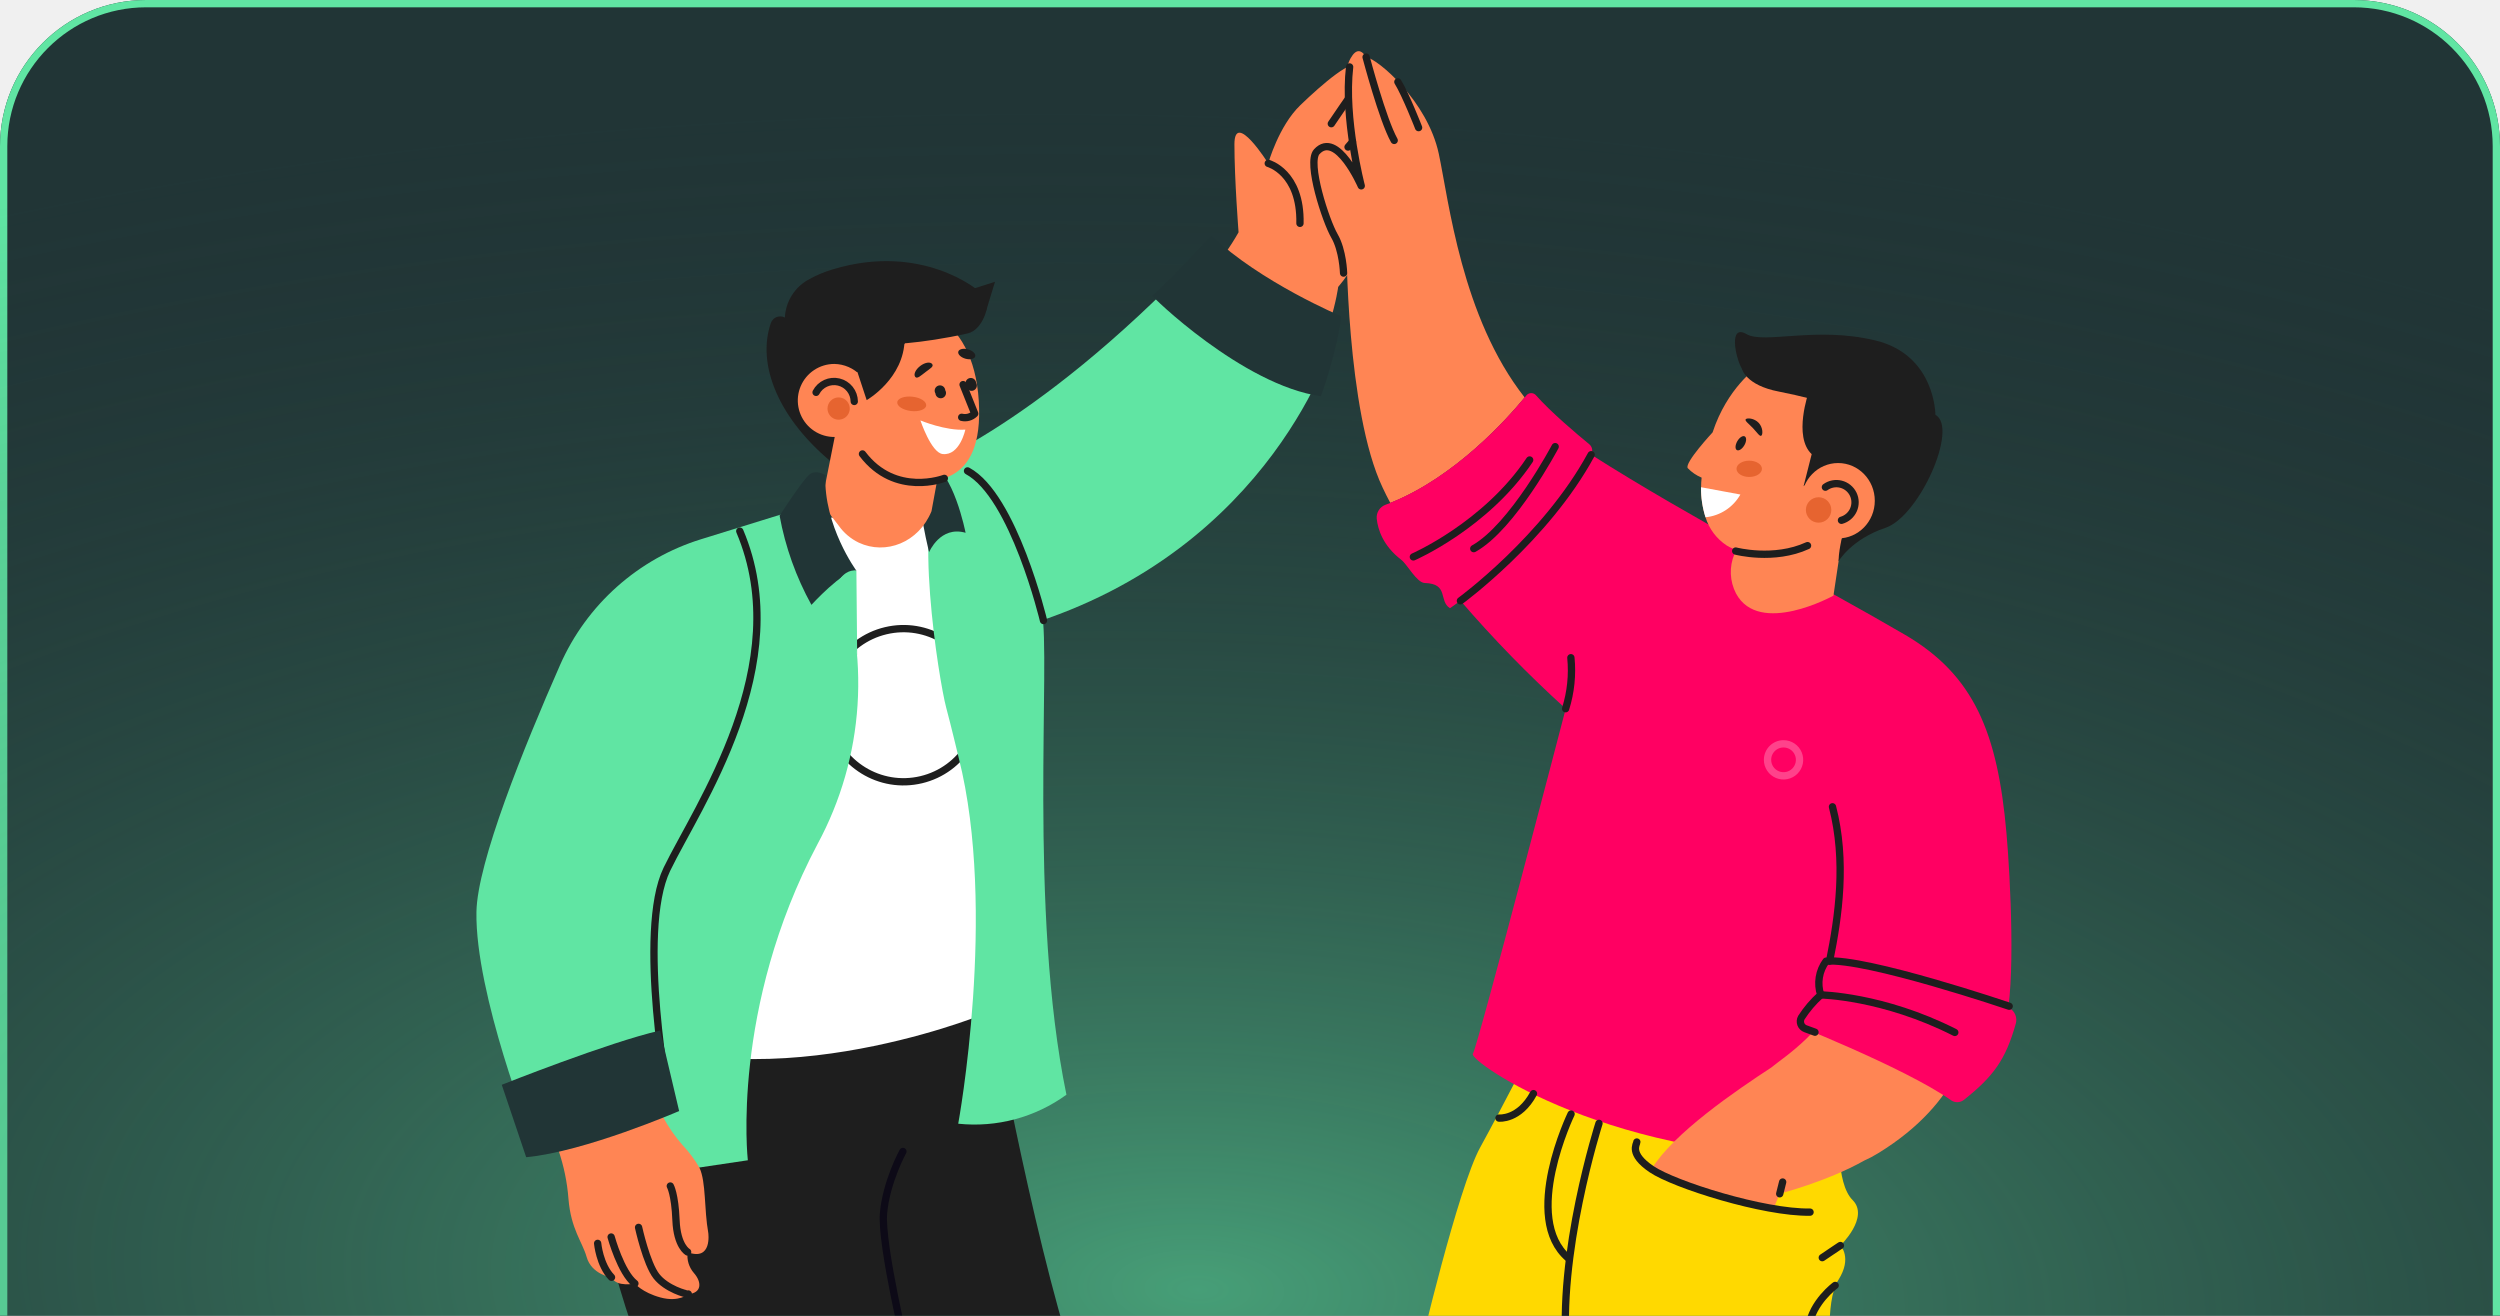
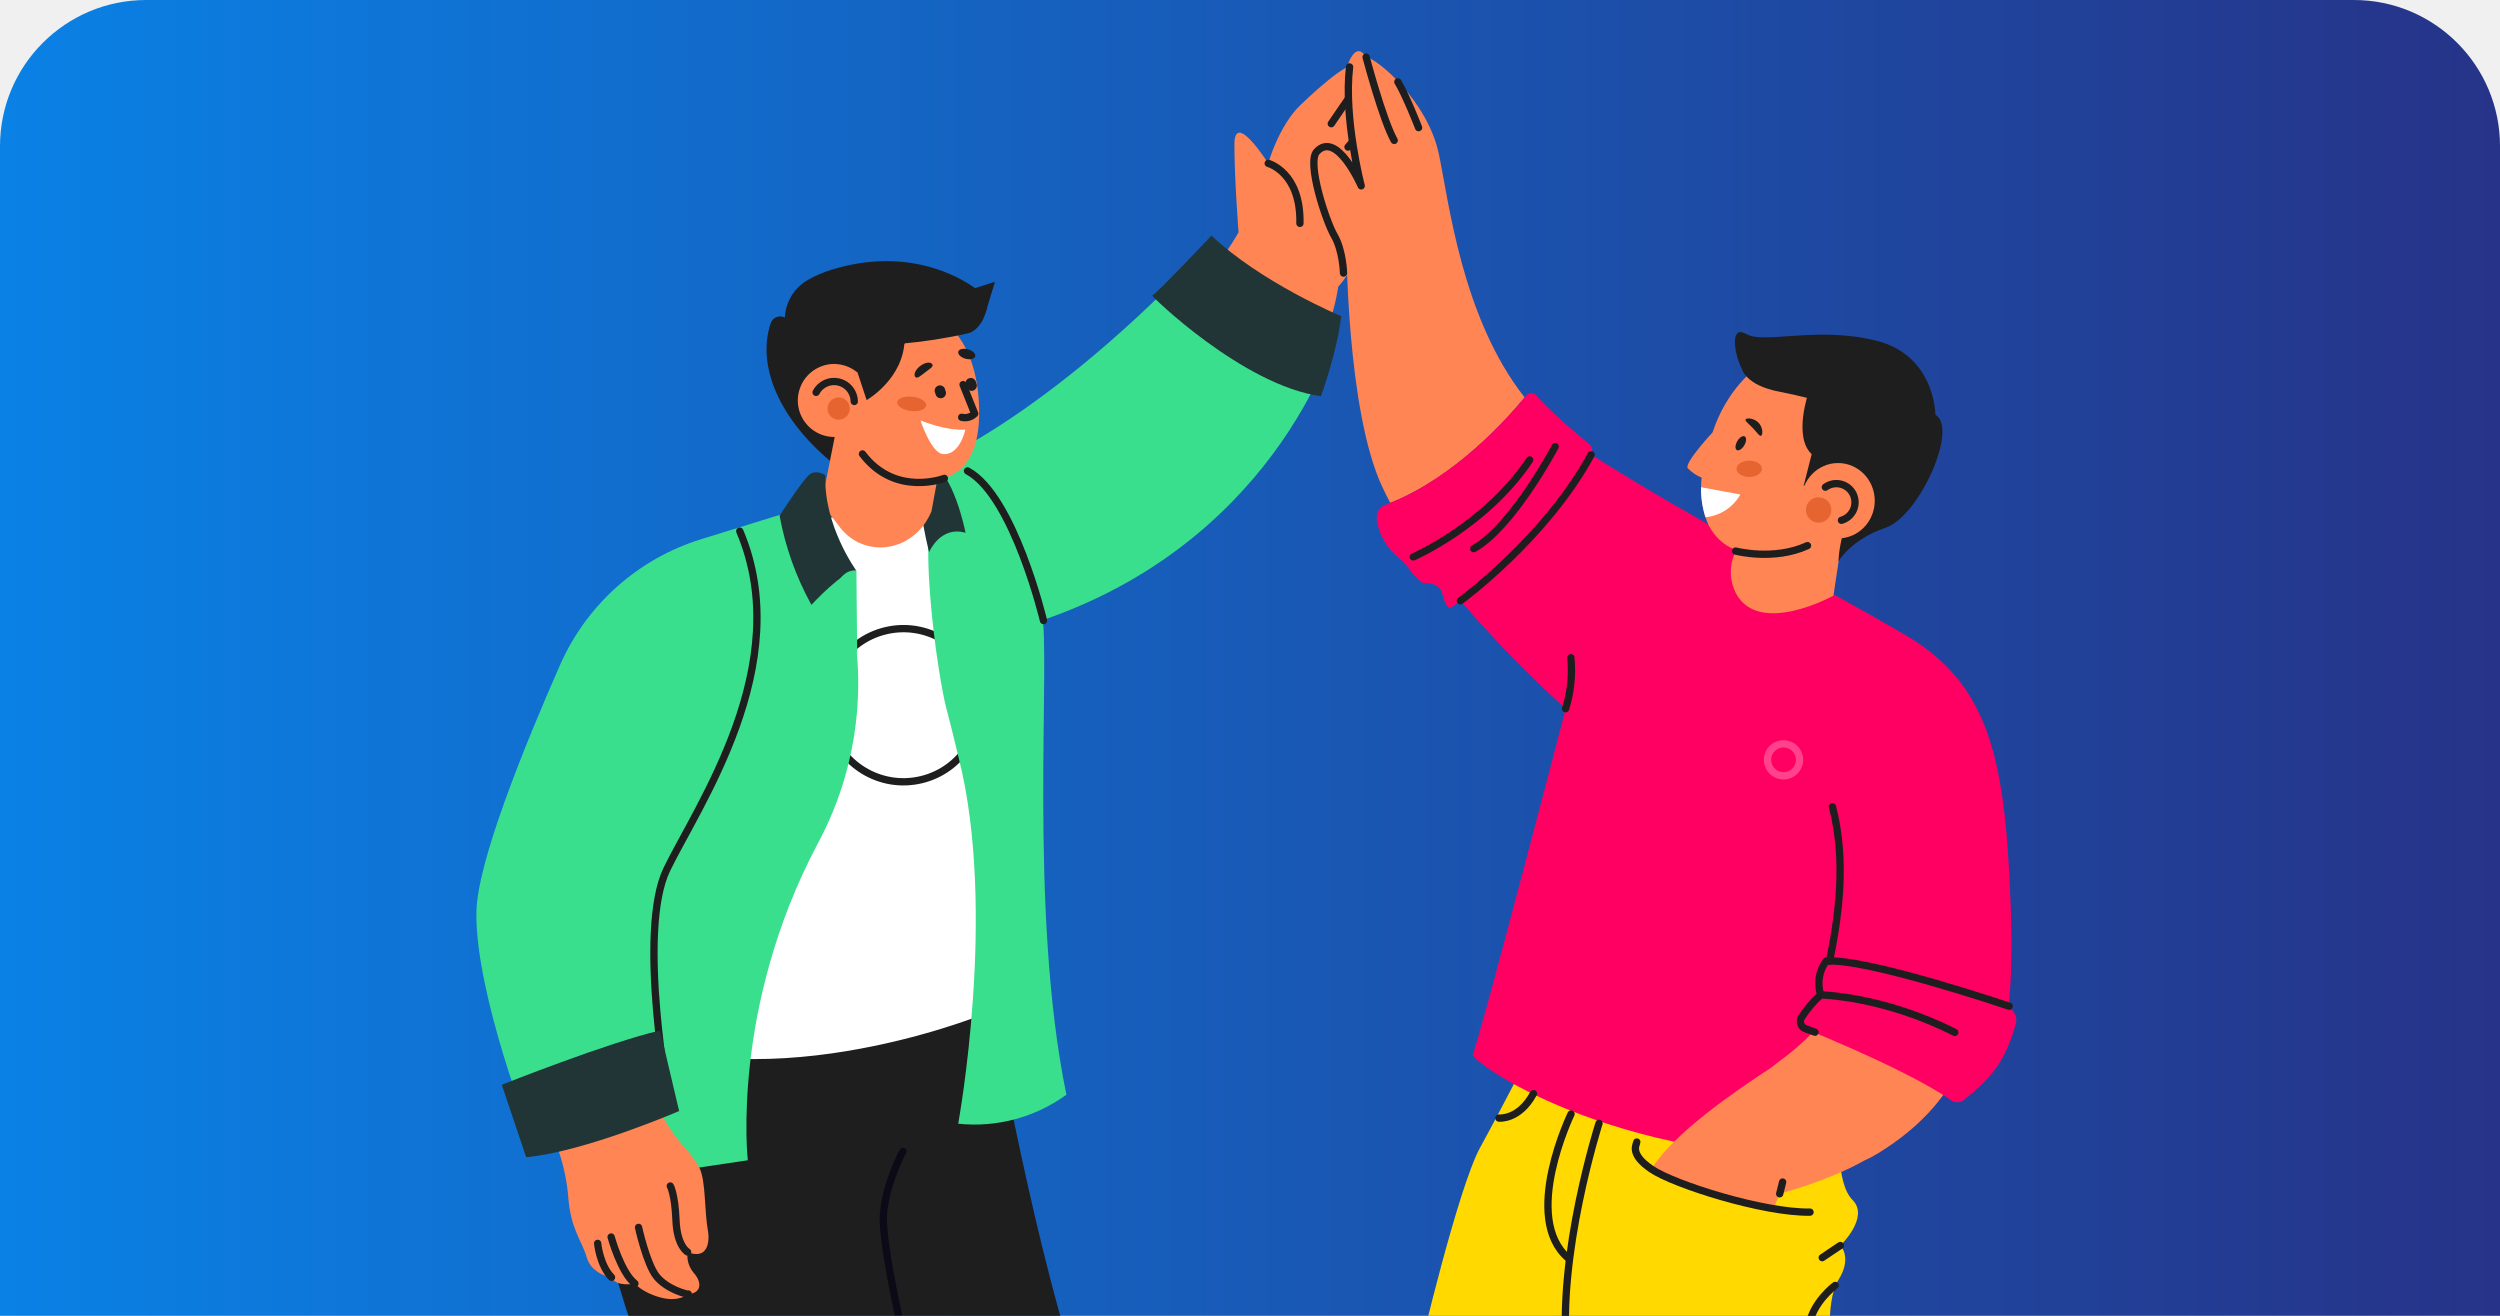
<svg xmlns="http://www.w3.org/2000/svg" width="342" height="180" viewBox="0 0 342 180" fill="none">
-   <mask id="path-1-inside-1_2229_6620" fill="white">
-     <path d="M0 20C0 8.954 8.954 0 20 0H322C333.046 0 342 8.954 342 20V180H0V20Z" />
-   </mask>
-   <path d="M0 20C0 8.954 8.954 0 20 0H322C333.046 0 342 8.954 342 20V180H0V20Z" fill="#213536" />
-   <path d="M-1 20C-1 8.402 8.402 -1 20 -1H322C333.598 -1 343 8.402 343 20H341C341 9.507 332.493 1 322 1H20C9.507 1 1 9.507 1 20H-1ZM342 180H0H342ZM-1 180V20C-1 8.402 8.402 -1 20 -1V1C9.507 1 1 9.507 1 20V180H-1ZM322 -1C333.598 -1 343 8.402 343 20V180H341V20C341 9.507 332.493 1 322 1V-1Z" fill="#60E5A3" mask="url(#path-1-inside-1_2229_6620)" />
-   <path d="M0 20C0 8.954 8.954 0 20 0H321C332.046 0 341 8.954 341 20V180H0V20Z" fill="url(#paint0_radial_2229_6620)" />
-   <mask id="mask0_2229_6620" style="mask-type:alpha" maskUnits="userSpaceOnUse" x="0" y="0" width="342" height="180">
-     <mask id="path-4-inside-2_2229_6620" fill="white">
+   <path d="M0 20C0 8.954 8.954 0 20 0H322C333.046 0 342 8.954 342 20V180H0V20Z" fill="url(#paint0_linear_4179_19535)" />
+   <mask id="mask0_4179_19535" style="mask-type:alpha" maskUnits="userSpaceOnUse" x="0" y="0" width="342" height="180">
+     <mask id="path-2-inside-1_4179_19535" fill="white">
      <path d="M0 20C0 8.954 8.954 0 20 0H322C333.046 0 342 8.954 342 20V180H0V20Z" />
    </mask>
    <path d="M0 20C0 8.954 8.954 0 20 0H322C333.046 0 342 8.954 342 20V180H0V20Z" fill="#A5B1AC" />
-     <path d="M-1 20C-1 8.402 8.402 -1 20 -1H322C333.598 -1 343 8.402 343 20H341C341 9.507 332.493 1 322 1H20C9.507 1 1 9.507 1 20H-1ZM342 180H0H342ZM-1 180V20C-1 8.402 8.402 -1 20 -1V1C9.507 1 1 9.507 1 20V180H-1ZM322 -1C333.598 -1 343 8.402 343 20V180H341V20C341 9.507 332.493 1 322 1V-1Z" fill="#60E5A3" mask="url(#path-4-inside-2_2229_6620)" />
+     <path d="M-1 20C-1 8.402 8.402 -1 20 -1H322C333.598 -1 343 8.402 343 20H341C341 9.507 332.493 1 322 1H20C9.507 1 1 9.507 1 20H-1ZM342 180H0H342ZM-1 180V20C-1 8.402 8.402 -1 20 -1V1C9.507 1 1 9.507 1 20V180H-1ZM322 -1C333.598 -1 343 8.402 343 20V180H341V20C341 9.507 332.493 1 322 1V-1Z" fill="#60E5A3" mask="url(#path-2-inside-1_4179_19535)" />
  </mask>
-   <g mask="url(#mask0_2229_6620)">
-     <path d="M134.723 132.704C134.723 132.704 139.943 162.894 145.862 182.847L87.317 183.85C87.317 183.85 75.606 153.755 81.663 132.852C87.72 111.949 134.723 132.704 134.723 132.704Z" fill="#1E1E1E" />
-     <path d="M135.391 90.367C135.089 91.565 135.921 120.307 134.129 138.898C134.129 138.898 102.581 151.627 81.662 139.958C64.185 130.204 105.402 71.177 105.402 71.177C105.402 71.177 125.191 69.782 129.09 72.179C132.988 74.577 135.391 90.367 135.391 90.367Z" fill="white" />
-     <path d="M126.024 106.664C131.652 105.323 135.127 99.674 133.786 94.046C132.446 88.418 126.796 84.943 121.169 86.283C115.541 87.624 112.065 93.273 113.406 98.901C114.747 104.529 120.396 108.004 126.024 106.664Z" stroke="#1E1E1E" stroke-linecap="round" stroke-linejoin="round" />
-     <path d="M129.052 65.142C129.052 65.142 160.186 48.254 169.436 31.775C169.436 31.775 168.869 24.487 168.869 19.746C168.869 15.004 173.494 22.35 173.494 22.35C173.494 22.35 174.915 17.253 177.88 14.394C180.845 11.535 185.348 7.637 185.704 9.297C186.059 10.957 184.043 13.917 184.043 13.917C184.043 13.917 186.298 12.023 187.125 13.089C187.952 14.155 185.587 17.12 185.587 17.12C185.587 17.12 188.43 14.633 188.074 17.12C187.719 19.608 186.886 20.44 186.886 20.44C187.532 24.127 187.514 27.899 186.833 31.579C186.249 34.416 184.951 37.057 183.062 39.254C183.062 39.254 179.35 69.751 140.297 85.583C124.894 91.863 129.052 65.142 129.052 65.142Z" fill="#FF8554" />
-     <path d="M164.185 34.862C164.185 34.862 170.3 42.861 182.526 46.388C182.526 46.388 174.247 75.194 140.296 85.594L124.453 64.724C124.453 64.724 140.911 59.319 164.185 34.862Z" fill="#60E5A3" />
-     <path d="M142.313 82.666L142.51 83.6C143.804 89.964 140.658 124.44 145.888 149.756C141.614 152.864 136.34 154.277 131.085 153.723C131.085 153.723 136.447 124.652 131.164 103.717C130.926 102.768 130.194 99.633 129.43 96.769C128.47 93.2 124.656 69.512 129.085 65.89L142.313 82.666Z" fill="#60E5A3" />
-     <path d="M127.101 75.537C127.101 75.537 128.618 71.882 132.092 72.885C132.092 72.885 130.4 64.239 127.101 63.337C123.802 62.436 127.101 75.537 127.101 75.537Z" fill="#213536" />
-     <path d="M133.821 39.752C133.821 39.752 119.903 68.112 114.409 63.752C106.453 57.44 103.482 49.856 105.456 44.18C105.519 44.002 105.62 43.838 105.751 43.701C105.882 43.563 106.04 43.455 106.216 43.383C106.391 43.31 106.58 43.275 106.769 43.28C106.959 43.285 107.146 43.33 107.317 43.411L107.37 43.443C107.42 42.394 107.732 41.375 108.278 40.478C108.824 39.581 109.586 38.835 110.494 38.309C111.58 37.691 112.733 37.199 113.931 36.845C126.136 33.148 133.821 39.752 133.821 39.752Z" fill="#1E1E1E" />
-     <path d="M112.44 68.568C112.674 71.429 113.319 74.24 114.354 76.917C116.734 83.141 117.743 89.805 117.311 96.454C116.879 103.104 115.016 109.581 111.851 115.445C99.933 137.939 102.304 158.725 102.304 158.725L86.286 161.112C86.286 161.112 78.77 104.55 91.696 77.967L112.434 68.457L112.44 68.568Z" fill="#60E5A3" />
+   <g mask="url(#mask0_4179_19535)">
+     <path d="M134.721 132.703C134.721 132.703 139.941 162.893 145.86 182.847L87.315 183.849C87.315 183.849 75.604 153.755 81.661 132.852C87.718 111.949 134.721 132.703 134.721 132.703Z" fill="#1E1E1E" />
+     <path d="M135.391 90.367C135.089 91.566 135.921 120.308 134.129 138.898C134.129 138.898 102.581 151.628 81.662 139.959C64.185 130.205 105.402 71.177 105.402 71.177C105.402 71.177 125.191 69.782 129.09 72.18C132.988 74.577 135.391 90.367 135.391 90.367Z" fill="white" />
+     <path d="M126.022 106.664C131.65 105.323 135.125 99.674 133.784 94.046C132.444 88.418 126.795 84.943 121.167 86.283C115.539 87.624 112.063 93.273 113.404 98.901C114.745 104.529 120.394 108.004 126.022 106.664Z" stroke="#1E1E1E" stroke-linecap="round" stroke-linejoin="round" />
+     <path d="M129.05 65.142C129.05 65.142 160.184 48.254 169.434 31.775C169.434 31.775 168.867 24.487 168.867 19.746C168.867 15.004 173.492 22.35 173.492 22.35C173.492 22.35 174.913 17.253 177.878 14.394C180.843 11.535 185.346 7.637 185.702 9.297C186.057 10.957 184.042 13.917 184.042 13.917C184.042 13.917 186.296 12.023 187.123 13.089C187.951 14.155 185.585 17.12 185.585 17.12C185.585 17.12 188.428 14.633 188.073 17.12C187.717 19.608 186.884 20.44 186.884 20.44C187.53 24.127 187.512 27.899 186.831 31.579C186.247 34.416 184.949 37.057 183.06 39.254C183.06 39.254 179.348 69.751 140.295 85.583C124.892 91.863 129.05 65.142 129.05 65.142Z" fill="#FF8554" />
+     <path d="M164.185 34.862C164.185 34.862 170.3 42.86 182.526 46.387C182.526 46.387 174.247 75.193 140.296 85.594L124.453 64.723C124.453 64.723 140.911 59.318 164.185 34.862Z" fill="#3ADF8D" />
+     <path d="M142.309 82.666L142.506 83.6C143.8 89.964 140.655 124.44 145.884 149.756C141.61 152.864 136.336 154.277 131.081 153.723C131.081 153.723 136.443 124.652 131.16 103.717C130.922 102.768 130.19 99.633 129.426 96.769C128.466 93.2 124.653 69.512 129.081 65.89L142.309 82.666Z" fill="#3ADF8D" />
+     <path d="M127.099 75.537C127.099 75.537 128.616 71.882 132.09 72.885C132.09 72.885 130.398 64.239 127.099 63.337C123.8 62.436 127.099 75.537 127.099 75.537Z" fill="#213536" />
+     <path d="M133.815 39.752C133.815 39.752 119.898 68.112 114.403 63.752C106.447 57.441 103.477 49.856 105.45 44.181C105.514 44.002 105.614 43.839 105.745 43.701C105.876 43.564 106.034 43.456 106.21 43.383C106.385 43.311 106.574 43.276 106.764 43.281C106.953 43.286 107.14 43.33 107.311 43.412L107.364 43.444C107.414 42.395 107.727 41.376 108.272 40.479C108.818 39.582 109.58 38.836 110.488 38.309C111.574 37.691 112.727 37.2 113.925 36.846C126.13 33.149 133.815 39.752 133.815 39.752Z" fill="#1E1E1E" />
+     <path d="M112.436 68.568C112.67 71.428 113.315 74.24 114.35 76.916C116.731 83.14 117.739 89.804 117.307 96.454C116.875 103.103 115.013 109.581 111.847 115.444C99.929 137.938 102.3 158.724 102.3 158.724L86.282 161.111C86.282 161.111 78.766 104.55 91.692 77.966L112.43 68.457L112.436 68.568Z" fill="#3ADF8D" />
    <path d="M114.504 58.199L112.383 68.86L114.732 71.905C115.433 72.904 116.38 73.705 117.48 74.233C121.156 75.957 125.68 74.233 127.43 69.931L128.825 62.342L114.504 58.199Z" fill="#FF8554" />
    <path d="M114.421 52.269C114.421 52.269 113.891 44.557 119.195 42.388C124.498 40.218 133.149 42.775 133.897 54.831C134.645 66.887 127.235 66.197 122.388 65.699C120.648 65.523 114.867 64.871 114.421 52.269Z" fill="#FF8554" />
-     <path d="M125.806 41.406C125.806 41.406 124.299 52.958 114.444 50.608C104.394 48.216 116.014 35.312 125.806 41.406Z" fill="#1E1E1E" />
-     <path d="M119.129 54.948C119.096 55.929 118.776 56.878 118.207 57.678C117.639 58.478 116.847 59.093 115.932 59.445C115.016 59.798 114.017 59.874 113.059 59.662C112.1 59.451 111.226 58.962 110.543 58.257C109.861 57.551 109.402 56.661 109.223 55.696C109.043 54.731 109.152 53.735 109.536 52.832C109.919 51.928 110.56 51.158 111.378 50.617C112.197 50.075 113.156 49.787 114.138 49.787C114.804 49.798 115.462 49.94 116.074 50.206C116.685 50.471 117.239 50.854 117.702 51.334C118.166 51.813 118.53 52.379 118.775 52.999C119.02 53.619 119.14 54.281 119.129 54.948Z" fill="#FF8554" />
+     <path d="M125.804 41.406C125.804 41.406 124.297 52.958 114.443 50.609C104.392 48.217 116.013 35.312 125.804 41.406Z" fill="#1E1E1E" />
+     <path d="M119.131 54.948C119.098 55.929 118.778 56.878 118.209 57.678C117.641 58.478 116.849 59.093 115.934 59.445C115.018 59.798 114.019 59.874 113.061 59.662C112.102 59.451 111.228 58.962 110.545 58.257C109.863 57.551 109.404 56.661 109.225 55.696C109.045 54.731 109.154 53.735 109.538 52.832C109.921 51.928 110.562 51.158 111.38 50.617C112.199 50.075 113.158 49.787 114.14 49.787C114.806 49.798 115.464 49.94 116.076 50.206C116.687 50.471 117.241 50.854 117.704 51.334C118.168 51.813 118.532 52.379 118.777 52.999C119.022 53.619 119.142 54.281 119.131 54.948Z" fill="#FF8554" />
    <path d="M129.186 65.439C129.186 65.439 122.472 68.038 117.984 62.098" stroke="#1E1E1E" stroke-linecap="round" stroke-linejoin="round" />
-     <path d="M116.863 54.921C116.856 54.304 116.643 53.707 116.258 53.225C115.873 52.743 115.337 52.403 114.737 52.26C114.137 52.117 113.506 52.178 112.945 52.435C112.383 52.691 111.924 53.128 111.639 53.675" stroke="#1E1E1E" stroke-linecap="round" stroke-linejoin="round" />
-     <path d="M131.094 48.105C130.994 48.455 131.434 48.89 132.07 49.07C132.707 49.251 133.311 49.113 133.412 48.757C133.513 48.402 133.073 47.972 132.431 47.792C131.789 47.612 131.195 47.75 131.094 48.105Z" fill="#1E1E1E" />
+     <path d="M116.865 54.921C116.858 54.304 116.645 53.707 116.26 53.225C115.875 52.743 115.339 52.403 114.739 52.26C114.139 52.117 113.508 52.178 112.947 52.435C112.385 52.691 111.926 53.128 111.641 53.675" stroke="#1E1E1E" stroke-linecap="round" stroke-linejoin="round" />
+     <path d="M131.092 48.105C130.992 48.456 131.432 48.89 132.068 49.071C132.705 49.251 133.31 49.113 133.41 48.758C133.511 48.402 133.071 47.973 132.429 47.792C131.787 47.612 131.193 47.75 131.092 48.105Z" fill="#1E1E1E" />
    <path d="M125.2 51.553C125.455 51.893 125.98 51.379 126.622 50.891C127.263 50.403 127.778 50.137 127.518 49.798C127.258 49.458 126.531 49.575 125.895 50.058C125.259 50.541 124.94 51.203 125.2 51.553Z" fill="#1E1E1E" />
-     <path d="M131.748 52.614L133.339 56.587C133.11 56.817 132.826 56.984 132.513 57.071C132.201 57.158 131.871 57.163 131.557 57.086" stroke="#1E1E1E" stroke-linecap="round" stroke-linejoin="round" />
-     <path d="M125.912 57.515C125.912 57.515 129.386 58.968 132.059 58.772C132.059 58.772 131.301 62.368 128.962 62.113C127.387 61.943 125.912 57.515 125.912 57.515Z" fill="white" />
-     <path d="M127.965 53.818C127.974 53.927 128.008 54.033 128.063 54.127C128.119 54.221 128.195 54.301 128.286 54.362C128.377 54.423 128.481 54.462 128.589 54.477C128.698 54.492 128.808 54.482 128.912 54.449C129.016 54.415 129.111 54.358 129.191 54.283C129.27 54.207 129.331 54.115 129.369 54.012C129.408 53.91 129.422 53.8 129.413 53.691C129.403 53.582 129.368 53.477 129.312 53.383C129.303 53.274 129.269 53.169 129.213 53.075C129.158 52.98 129.082 52.9 128.991 52.84C128.899 52.779 128.796 52.74 128.688 52.725C128.579 52.71 128.469 52.719 128.365 52.753C128.261 52.786 128.165 52.843 128.086 52.919C128.007 52.994 127.946 53.087 127.908 53.189C127.869 53.291 127.854 53.401 127.864 53.51C127.874 53.619 127.909 53.724 127.965 53.818Z" fill="#1E1E1E" />
-     <path d="M132.182 52.804C132.191 52.913 132.225 53.019 132.28 53.113C132.336 53.207 132.412 53.288 132.503 53.348C132.594 53.409 132.698 53.448 132.806 53.463C132.914 53.478 133.025 53.468 133.129 53.435C133.233 53.401 133.328 53.345 133.407 53.269C133.486 53.194 133.548 53.101 133.586 52.999C133.624 52.896 133.639 52.787 133.629 52.678C133.619 52.569 133.585 52.463 133.529 52.37C133.52 52.261 133.486 52.155 133.43 52.061C133.375 51.967 133.298 51.886 133.207 51.826C133.116 51.765 133.013 51.726 132.904 51.711C132.796 51.696 132.686 51.706 132.582 51.739C132.477 51.773 132.382 51.83 132.303 51.905C132.224 51.98 132.163 52.073 132.124 52.175C132.086 52.278 132.071 52.388 132.081 52.496C132.091 52.605 132.125 52.711 132.182 52.804Z" fill="#1E1E1E" />
-     <path d="M120.454 46.902C120.501 47.321 126.097 47.018 132.372 45.613C134.567 45.125 135.554 41.37 134.848 40.547C132.69 38.134 127.614 39.041 121.944 42.409C114.285 46.971 120.454 46.902 120.454 46.902Z" fill="#1E1E1E" />
-     <path d="M113.475 56.761C113.647 57.008 113.888 57.198 114.168 57.308C114.448 57.417 114.755 57.442 115.049 57.377C115.343 57.313 115.611 57.163 115.82 56.947C116.028 56.73 116.168 56.456 116.222 56.16C116.275 55.864 116.239 55.559 116.119 55.283C115.999 55.007 115.8 54.773 115.547 54.61C115.294 54.447 114.998 54.363 114.697 54.368C114.396 54.374 114.104 54.468 113.856 54.639C113.692 54.753 113.551 54.899 113.443 55.067C113.335 55.236 113.261 55.424 113.225 55.621C113.19 55.818 113.194 56.02 113.236 56.216C113.279 56.411 113.36 56.596 113.475 56.761Z" fill="#E66430" />
-     <path d="M126.702 55.489C126.639 56.019 125.7 56.358 124.607 56.226C123.515 56.093 122.682 55.552 122.746 55.016C122.809 54.481 123.748 54.141 124.867 54.274C125.986 54.407 126.766 54.947 126.702 55.489Z" fill="#E66430" />
-     <path d="M117.045 50.138L118.562 54.736C118.562 54.736 123.707 51.798 123.754 46.361C123.802 40.925 117.045 50.138 117.045 50.138Z" fill="#1E1E1E" />
-     <path d="M134.861 42.659L136.118 38.543L131.652 39.975L134.861 42.659Z" fill="#1E1E1E" />
-     <path d="M88.934 148.329C89.751 151.412 91.272 154.262 93.379 156.656C94.267 157.595 95.044 158.635 95.691 159.754C96.603 161.716 96.312 165.434 96.89 168.643C96.89 168.643 97.468 172.573 94.068 171.295C94 171.803 94.041 172.32 94.188 172.811C94.336 173.302 94.586 173.756 94.922 174.143C96.062 175.438 95.983 176.886 94.158 177.039C94.158 177.039 92.87 178.18 90.355 177.495C87.841 176.811 86.855 175.591 86.855 175.591C86.855 175.591 84.341 176.122 83.672 174.759C83.672 174.759 80.93 174.377 80.246 171.942C79.673 169.911 78.098 168.145 77.764 163.986C77.593 161.731 77.135 159.507 76.401 157.367L73.998 150.472L88.934 148.329Z" fill="#FF8554" />
-     <path d="M112.213 68.717L95.908 73.766C91.651 75.085 87.727 77.302 84.4 80.268C81.073 83.233 78.421 86.878 76.623 90.956C71.622 102.317 65.294 117.974 65.177 124.748C64.986 135.992 72.741 155.564 72.741 155.564L91.543 151.103L89.793 127.458C89.793 127.458 111.815 94.918 112.213 68.717Z" fill="#60E5A3" />
-     <path d="M94.068 171.273C94.068 171.273 92.62 170.504 92.477 166.924C92.334 163.344 91.697 162.246 91.697 162.246" stroke="#1E1E1E" stroke-linecap="round" stroke-linejoin="round" />
-     <path d="M94.157 177.017C93.918 177.092 91.155 176.317 89.797 174.583C88.439 172.849 87.357 167.905 87.357 167.905" stroke="#1E1E1E" stroke-linecap="round" stroke-linejoin="round" />
-     <path d="M83.603 169.222C83.603 169.222 84.945 174.107 86.855 175.586" stroke="#1E1E1E" stroke-linecap="round" stroke-linejoin="round" />
+     <path d="M131.746 52.614L133.337 56.587C133.108 56.817 132.824 56.984 132.511 57.071C132.199 57.158 131.87 57.163 131.555 57.086" stroke="#1E1E1E" stroke-linecap="round" stroke-linejoin="round" />
+     <path d="M125.914 57.515C125.914 57.515 129.388 58.968 132.061 58.772C132.061 58.772 131.303 62.368 128.964 62.114C127.389 61.944 125.914 57.515 125.914 57.515Z" fill="white" />
+     <path d="M127.963 53.818C127.972 53.927 128.006 54.033 128.061 54.127C128.117 54.221 128.193 54.301 128.284 54.362C128.375 54.423 128.479 54.462 128.587 54.477C128.696 54.492 128.806 54.482 128.91 54.449C129.014 54.415 129.109 54.358 129.189 54.283C129.268 54.207 129.329 54.115 129.367 54.012C129.406 53.91 129.42 53.8 129.411 53.691C129.401 53.582 129.366 53.477 129.31 53.383C129.301 53.274 129.267 53.169 129.212 53.075C129.156 52.98 129.08 52.9 128.989 52.84C128.897 52.779 128.794 52.74 128.686 52.725C128.577 52.71 128.467 52.719 128.363 52.753C128.259 52.786 128.164 52.843 128.084 52.919C128.005 52.994 127.944 53.087 127.906 53.189C127.867 53.291 127.852 53.401 127.862 53.51C127.872 53.619 127.907 53.724 127.963 53.818Z" fill="#1E1E1E" />
+     <path d="M132.182 52.805C132.191 52.914 132.225 53.02 132.28 53.114C132.336 53.208 132.412 53.288 132.503 53.349C132.594 53.409 132.698 53.449 132.806 53.464C132.914 53.479 133.025 53.469 133.129 53.435C133.233 53.402 133.328 53.345 133.407 53.27C133.486 53.194 133.548 53.102 133.586 52.999C133.624 52.897 133.639 52.787 133.629 52.678C133.619 52.569 133.585 52.464 133.529 52.37C133.52 52.261 133.486 52.156 133.43 52.061C133.375 51.967 133.298 51.887 133.207 51.826C133.116 51.766 133.013 51.726 132.904 51.711C132.796 51.697 132.686 51.706 132.582 51.74C132.477 51.773 132.382 51.83 132.303 51.906C132.224 51.981 132.163 52.073 132.124 52.176C132.086 52.278 132.071 52.388 132.081 52.497C132.091 52.606 132.125 52.711 132.182 52.805Z" fill="#1E1E1E" />
+     <path d="M120.45 46.901C120.497 47.32 126.093 47.018 132.368 45.612C134.563 45.124 135.55 41.369 134.845 40.547C132.686 38.134 127.61 39.041 121.94 42.409C114.281 46.97 120.45 46.901 120.45 46.901Z" fill="#1E1E1E" />
+     <path d="M113.476 56.761C113.649 57.008 113.89 57.198 114.17 57.308C114.45 57.418 114.757 57.442 115.051 57.378C115.344 57.314 115.613 57.164 115.822 56.947C116.03 56.73 116.17 56.457 116.224 56.16C116.277 55.864 116.241 55.559 116.121 55.283C116.001 55.007 115.802 54.773 115.549 54.611C115.296 54.448 115 54.364 114.699 54.369C114.398 54.374 114.106 54.468 113.858 54.64C113.694 54.754 113.553 54.899 113.445 55.068C113.337 55.236 113.263 55.424 113.227 55.621C113.192 55.818 113.195 56.02 113.238 56.216C113.281 56.412 113.362 56.597 113.476 56.761Z" fill="#E66430" />
+     <path d="M126.702 55.489C126.639 56.019 125.7 56.359 124.607 56.226C123.515 56.094 122.682 55.553 122.746 55.017C122.809 54.481 123.748 54.142 124.867 54.274C125.986 54.407 126.766 54.948 126.702 55.489Z" fill="#E66430" />
+     <path d="M117.039 50.137L118.556 54.736C118.556 54.736 123.701 51.797 123.749 46.361C123.796 40.924 117.039 50.137 117.039 50.137Z" fill="#1E1E1E" />
+     <path d="M134.857 42.659L136.114 38.543L131.648 39.975L134.857 42.659Z" fill="#1E1E1E" />
+     <path d="M88.928 148.329C89.745 151.412 91.266 154.262 93.373 156.656C94.262 157.595 95.038 158.635 95.685 159.754C96.598 161.716 96.306 165.434 96.884 168.643C96.884 168.643 97.462 172.573 94.062 171.295C93.994 171.803 94.035 172.32 94.183 172.811C94.33 173.302 94.58 173.756 94.916 174.143C96.057 175.438 95.977 176.886 94.153 177.039C94.153 177.039 92.864 178.18 90.35 177.495C87.835 176.811 86.849 175.591 86.849 175.591C86.849 175.591 84.335 176.122 83.667 174.759C83.667 174.759 80.924 174.377 80.24 171.942C79.667 169.911 78.092 168.145 77.758 163.986C77.587 161.731 77.129 159.507 76.395 157.367L73.992 150.472L88.928 148.329Z" fill="#FF8554" />
+     <path d="M112.211 68.717L95.906 73.766C91.649 75.085 87.725 77.302 84.398 80.268C81.071 83.233 78.419 86.878 76.621 90.956C71.62 102.317 65.292 117.974 65.175 124.748C64.984 135.992 72.739 155.564 72.739 155.564L91.541 151.103L89.791 127.458C89.791 127.458 111.813 94.918 112.211 68.717Z" fill="#3ADF8D" />
+     <path d="M94.066 171.274C94.066 171.274 92.618 170.505 92.475 166.925C92.332 163.344 91.695 162.247 91.695 162.247" stroke="#1E1E1E" stroke-linecap="round" stroke-linejoin="round" />
+     <path d="M94.151 177.017C93.912 177.092 91.149 176.317 89.791 174.583C88.434 172.849 87.352 167.905 87.352 167.905" stroke="#1E1E1E" stroke-linecap="round" stroke-linejoin="round" />
+     <path d="M83.602 169.221C83.602 169.221 84.944 174.106 86.853 175.586" stroke="#1E1E1E" stroke-linecap="round" stroke-linejoin="round" />
    <path d="M81.758 170.091C81.758 170.091 82.023 173.029 83.657 174.737" stroke="#1E1E1E" stroke-linecap="round" stroke-linejoin="round" />
-     <path d="M173.496 22.35C173.496 22.35 177.978 23.548 177.835 30.555" stroke="#1E1E1E" stroke-linecap="round" stroke-linejoin="round" />
-     <path d="M184.563 13.364C184.563 13.364 183.141 15.396 182.123 16.923" stroke="#1E1E1E" stroke-linecap="round" stroke-linejoin="round" />
-     <path d="M91.548 151.108C91.548 151.108 87.077 127.5 91.23 118.913C95.383 110.326 108.961 90.94 101.201 72.657" stroke="#1E1E1E" stroke-linecap="round" stroke-linejoin="round" />
-     <path d="M142.751 84.888C142.751 84.888 138.688 67.83 132.355 64.42" stroke="#1E1E1E" stroke-linecap="round" stroke-linejoin="round" />
-     <path d="M112.912 65.004C112.912 65.004 111.682 64.181 110.754 64.897C109.825 65.613 106.648 70.546 106.648 70.546C107.431 74.821 108.902 78.941 111.003 82.745C111.003 82.745 115.384 77.961 117.156 78.072C117.156 78.072 112.647 71.915 112.912 65.004Z" fill="#213536" />
-     <path d="M117.261 89.635L117.155 78.073C117.155 78.073 116.01 77.744 114.928 79.166L117.261 89.635Z" fill="#60E5A3" />
-     <path d="M123.518 157.521C123.518 157.521 121.254 161.636 120.866 165.954C120.479 170.271 124.155 185.483 124.155 185.483" stroke="#0D0A17" stroke-linecap="round" stroke-linejoin="round" />
+     <path d="M173.492 22.35C173.492 22.35 177.974 23.548 177.831 30.555" stroke="#1E1E1E" stroke-linecap="round" stroke-linejoin="round" />
+     <path d="M184.557 13.364C184.557 13.364 183.136 15.396 182.117 16.923" stroke="#1E1E1E" stroke-linecap="round" stroke-linejoin="round" />
+     <path d="M91.546 151.108C91.546 151.108 87.075 127.5 91.228 118.913C95.381 110.326 108.959 90.94 101.199 72.658" stroke="#1E1E1E" stroke-linecap="round" stroke-linejoin="round" />
+     <path d="M142.747 84.888C142.747 84.888 138.684 67.83 132.352 64.42" stroke="#1E1E1E" stroke-linecap="round" stroke-linejoin="round" />
+     <path d="M112.912 65.004C112.912 65.004 111.682 64.182 110.754 64.898C109.825 65.614 106.648 70.547 106.648 70.547C107.431 74.822 108.902 78.941 111.003 82.746C111.003 82.746 115.384 77.962 117.156 78.073C117.156 78.073 112.647 71.915 112.912 65.004Z" fill="#213536" />
+     <path d="M117.263 89.635L117.157 78.073C117.157 78.073 116.012 77.744 114.93 79.165L117.263 89.635Z" fill="#3ADF8D" />
+     <path d="M123.516 157.52C123.516 157.52 121.252 161.636 120.865 165.953C120.477 170.271 124.153 185.482 124.153 185.482" stroke="#0D0A17" stroke-linecap="round" stroke-linejoin="round" />
    <path d="M90.307 140.973L92.906 151.989C92.906 151.989 80.028 157.563 71.982 158.306L68.641 148.398C68.641 148.398 83.248 142.58 90.307 140.973Z" fill="#213536" />
-     <path d="M165.728 32.226C165.728 32.226 157.926 40.505 157.613 40.415C157.3 40.325 169.987 52.715 180.706 54.205C180.706 54.205 182.992 47.899 183.47 43.247C183.454 43.263 172.432 38.611 165.728 32.226Z" fill="#213536" />
-     <path d="M251.77 154.196C251.633 154.609 251.076 161.807 253.431 164.162C255.786 166.517 251.77 170.389 251.77 170.389C251.77 170.389 253.431 172.049 251.489 175.098C249.548 178.148 250.524 186.449 250.524 186.449L194.186 184.927C194.186 184.927 199.447 162.502 202.492 156.964C205.536 151.427 210.506 141.721 210.506 141.721L251.77 154.196Z" fill="#FFD900" />
+     <path d="M165.73 32.225C165.73 32.225 157.928 40.505 157.615 40.414C157.302 40.324 169.989 52.714 180.708 54.205C180.708 54.205 182.994 47.898 183.472 43.247C183.456 43.263 172.434 38.611 165.73 32.225Z" fill="#213536" />
+     <path d="M251.772 154.195C251.634 154.609 251.078 161.806 253.433 164.161C255.787 166.516 251.772 170.388 251.772 170.388C251.772 170.388 253.433 172.048 251.491 175.098C249.55 178.148 250.526 186.448 250.526 186.448L194.188 184.926C194.188 184.926 199.449 162.501 202.493 156.964C205.538 151.426 210.508 141.72 210.508 141.72L251.772 154.195Z" fill="#FFD900" />
    <path d="M196.823 21.023C195.285 13.858 188.527 8.087 186.883 7.806C186.289 6.867 185.562 6.544 184.762 7.97C182.666 11.715 186.729 17.703 183.701 22.445C183.701 22.445 179.723 16.181 179.086 19.369C178.45 22.556 181.452 30.751 184.183 33.031C184.183 33.031 184.183 56.242 189.132 66.68C189.461 67.387 189.814 68.094 190.193 68.801C199.056 65.263 206.168 57.292 208.571 54.369C199.941 43.406 198.196 27.441 196.823 21.023Z" fill="#FF8554" />
-     <path d="M274.486 113.985C275.017 120 275.791 134.994 274.285 140.096C274.099 140.727 265.04 141.481 264.801 142.09C260.309 153.574 252.507 158.257 252.507 158.257C220.837 159.222 200.825 145.13 201.488 144.159C202.151 143.188 214.191 96.954 214.191 96.954C209.094 92.334 204.289 87.402 199.802 82.188C196.211 77.982 192.689 73.314 190.223 68.795C199.086 65.258 206.198 57.286 208.601 54.363C210.559 56.876 212.909 59.057 215.56 60.824C216.254 61.285 216.965 61.741 217.681 62.203C231.201 70.816 249.409 80.289 260.643 86.861C270.063 92.392 273.277 100.242 274.486 113.985Z" fill="#FF0062" />
-     <path d="M256.263 63.852C252.55 75.346 240.505 77.319 236.209 74.62C234.825 73.711 233.802 72.347 233.318 70.763C232.897 69.435 232.691 68.047 232.708 66.653C232.709 66.215 232.734 65.778 232.783 65.343C232.067 65.044 231.421 64.602 230.884 64.043C230.385 63.343 234.284 59.148 234.284 59.148C236.283 53.048 240.314 50.29 240.314 50.29C247.3 45.405 259.96 52.364 256.263 63.852Z" fill="#FF8554" />
-     <path d="M238.303 50.459C238.303 50.459 238.785 52.703 243.373 53.573C246.302 54.149 249.195 54.891 252.04 55.795C252.04 55.795 248.37 62.351 250.04 67.575C251.711 72.799 251.26 71.818 251.26 71.818C251.26 71.818 261.242 70.137 262.892 61.555C265.135 50.014 247.054 41.039 238.303 50.459Z" fill="#1E1E1E" />
+     <path d="M274.482 113.985C275.013 120 275.787 134.994 274.281 140.096C274.095 140.727 265.036 141.481 264.797 142.09C260.305 153.574 252.503 158.257 252.503 158.257C220.833 159.222 200.821 145.13 201.484 144.159C202.147 143.188 214.187 96.954 214.187 96.954C209.09 92.334 204.285 87.402 199.798 82.188C196.207 77.982 192.685 73.314 190.219 68.795C199.082 65.258 206.194 57.286 208.597 54.363C210.556 56.876 212.905 59.057 215.556 60.824C216.25 61.285 216.961 61.741 217.677 62.203C231.197 70.816 249.405 80.289 260.639 86.861C270.059 92.392 273.273 100.242 274.482 113.985Z" fill="#FF0062" />
+     <path d="M256.259 63.852C252.547 75.346 240.501 77.319 236.205 74.62C234.821 73.711 233.798 72.347 233.314 70.763C232.893 69.435 232.687 68.047 232.705 66.653C232.706 66.215 232.73 65.778 232.779 65.343C232.064 65.044 231.417 64.602 230.88 64.043C230.381 63.343 234.28 59.148 234.28 59.148C236.279 53.048 240.31 50.29 240.31 50.29C247.296 45.405 259.956 52.364 256.259 63.852Z" fill="#FF8554" />
+     <path d="M238.297 50.46C238.297 50.46 238.78 52.703 243.367 53.573C246.296 54.15 249.189 54.892 252.034 55.796C252.034 55.796 248.364 62.351 250.035 67.576C251.705 72.8 251.254 71.819 251.254 71.819C251.254 71.819 261.236 70.137 262.886 61.556C265.13 50.014 247.048 41.04 238.297 50.46Z" fill="#1E1E1E" />
    <path d="M217.399 60.76C217.605 60.929 217.746 61.164 217.797 61.426C217.848 61.687 217.807 61.958 217.68 62.192C211.968 72.514 203.216 79.642 199.795 82.177C198.888 82.851 198.352 83.201 198.352 83.201C196.761 82.188 198.252 79.86 194.91 79.754C193.802 79.722 192.529 77.218 191.68 76.571C189.171 74.635 188.498 72.418 188.339 70.981C188.295 70.574 188.388 70.163 188.603 69.815C188.818 69.466 189.143 69.199 189.527 69.055L190.216 68.79C199.079 65.253 206.192 57.281 208.594 54.358L208.812 54.088C208.892 53.991 208.993 53.913 209.108 53.859C209.222 53.806 209.346 53.778 209.472 53.778C209.598 53.778 209.723 53.806 209.837 53.859C209.951 53.913 210.052 53.991 210.133 54.088C212.095 56.326 215.808 59.466 217.399 60.76Z" fill="#FF0062" />
    <path d="M252.739 133.573C250.203 140.919 243.796 144.749 242.332 146.022C237.559 149.146 228.876 155.038 225.922 159.95C231.181 162.605 236.833 164.396 242.661 165.254L243.462 163.291C243.462 163.291 249.901 161.658 255.051 158.756C255.692 158.474 256.313 158.146 256.907 157.775C268.746 150.546 269.377 141.635 269.377 141.635C266.9 136.978 252.739 133.573 252.739 133.573Z" fill="#FF8554" />
    <path d="M249.754 128.312L244.062 139.556C244.062 139.556 260.505 146 266.896 150.509C267.164 150.697 267.487 150.792 267.814 150.778C268.141 150.763 268.454 150.641 268.705 150.429C272.704 147.247 274.369 144.966 275.754 140.055C275.872 139.66 275.856 139.237 275.707 138.852C275.558 138.468 275.285 138.145 274.931 137.933C270.847 135.488 257.285 127.718 249.754 128.312Z" fill="#FF0062" />
-     <path d="M223.918 156.227C223.918 156.545 222.799 157.818 225.923 159.939C229.047 162.061 241.304 165.927 247.616 165.821" stroke="#1E1E1E" stroke-linecap="round" stroke-linejoin="round" />
-     <path d="M205.059 152.954C205.059 152.954 207.811 153.246 209.779 149.607" stroke="#1E1E1E" stroke-linecap="round" stroke-linejoin="round" />
-     <path d="M214.924 152.402C214.924 152.402 208.06 166.622 214.563 172.133" stroke="#1E1E1E" stroke-linecap="round" stroke-linejoin="round" />
-     <path d="M218.743 153.675C218.743 153.675 212.945 171.777 214.361 185.212" stroke="#1E1E1E" stroke-linecap="round" stroke-linejoin="round" />
-     <path d="M251.769 170.387C251.897 170.281 249.287 172.048 249.287 172.048" stroke="#1E1E1E" stroke-linecap="round" stroke-linejoin="round" />
-     <path d="M251.054 175.846C251.054 175.846 247.936 178.121 247.432 181.489" stroke="#1E1E1E" stroke-linecap="round" stroke-linejoin="round" />
+     <path d="M223.914 156.227C223.914 156.545 222.795 157.818 225.919 159.939C229.043 162.061 241.3 165.927 247.612 165.821" stroke="#1E1E1E" stroke-linecap="round" stroke-linejoin="round" />
+     <path d="M205.055 152.954C205.055 152.954 207.807 153.246 209.775 149.607" stroke="#1E1E1E" stroke-linecap="round" stroke-linejoin="round" />
+     <path d="M214.918 152.402C214.918 152.402 208.055 166.622 214.557 172.133" stroke="#1E1E1E" stroke-linecap="round" stroke-linejoin="round" />
+     <path d="M218.745 153.675C218.745 153.675 212.947 171.777 214.363 185.212" stroke="#1E1E1E" stroke-linecap="round" stroke-linejoin="round" />
+     <path d="M251.763 170.388C251.891 170.282 249.281 172.048 249.281 172.048" stroke="#1E1E1E" stroke-linecap="round" stroke-linejoin="round" />
+     <path d="M251.052 175.846C251.052 175.846 247.934 178.121 247.43 181.489" stroke="#1E1E1E" stroke-linecap="round" stroke-linejoin="round" />
    <path d="M252.274 71.761L250.816 81.483C250.816 81.483 240.659 87.105 237.487 81.186C237.059 80.36 236.817 79.451 236.779 78.522C236.74 77.592 236.906 76.666 237.264 75.808L238.765 72.127L252.274 71.761Z" fill="#FF8554" />
-     <path d="M237.443 75.383C237.443 75.383 242.652 76.762 247.272 74.641" stroke="#1E1E1E" stroke-linecap="round" stroke-linejoin="round" />
-     <path d="M183.801 37.359C183.801 37.359 183.716 34.272 182.549 32.267C181.382 30.263 178.751 22.259 180.13 20.758C182.883 17.745 186.219 25.425 186.219 25.425C186.219 25.425 183.801 16.207 184.628 9.158" stroke="#1E1E1E" stroke-linecap="round" stroke-linejoin="round" />
-     <path d="M186.881 7.806C186.881 7.806 189.14 16.377 190.726 19.209" stroke="#1E1E1E" stroke-linecap="round" stroke-linejoin="round" />
+     <path d="M237.438 75.384C237.438 75.384 242.646 76.763 247.266 74.641" stroke="#1E1E1E" stroke-linecap="round" stroke-linejoin="round" />
+     <path d="M183.795 37.359C183.795 37.359 183.71 34.272 182.543 32.267C181.376 30.263 178.745 22.259 180.124 20.758C182.877 17.745 186.213 25.425 186.213 25.425C186.213 25.425 183.795 16.207 184.622 9.158" stroke="#1E1E1E" stroke-linecap="round" stroke-linejoin="round" />
+     <path d="M186.883 7.806C186.883 7.806 189.142 16.377 190.728 19.21" stroke="#1E1E1E" stroke-linecap="round" stroke-linejoin="round" />
    <path d="M194.064 17.46C194.064 17.46 192.309 12.957 191.227 11.201" stroke="#1E1E1E" stroke-linecap="round" stroke-linejoin="round" />
-     <path d="M184.41 20.116L185.02 19.405" stroke="#1E1E1E" stroke-linecap="round" stroke-linejoin="round" />
-     <path d="M251.511 76.778C251.511 76.778 253.277 73.76 257.918 72.212C262.559 70.663 267.969 58.511 264.765 56.745C264.765 56.745 264.765 48.572 256.592 46.583C248.418 44.594 241.348 47.113 238.914 45.703C236.479 44.292 237.36 48.811 238.304 50.476C239.248 52.142 253.494 49.914 257.255 52.895C261.015 55.876 251.733 68.822 251.511 76.778Z" fill="#1E1E1E" />
-     <path d="M247.431 53.643C247.431 53.643 245.272 59.711 247.839 62.13L246.731 66.51L253.324 61.954C253.324 61.954 259.391 51.193 247.431 53.643Z" fill="#1E1E1E" />
-     <path d="M251.453 73.655C254.224 73.655 256.471 71.346 256.471 68.499C256.471 65.652 254.224 63.344 251.453 63.344C248.682 63.344 246.436 65.652 246.436 68.499C246.436 71.346 248.682 73.655 251.453 73.655Z" fill="#FF8554" />
-     <path d="M251.911 71.177C252.27 71.076 252.603 70.896 252.886 70.652C253.169 70.408 253.395 70.105 253.548 69.764C253.701 69.423 253.778 69.053 253.772 68.679C253.767 68.306 253.68 67.938 253.517 67.602C253.354 67.265 253.119 66.969 252.829 66.733C252.539 66.497 252.201 66.328 251.838 66.237C251.476 66.146 251.098 66.136 250.731 66.207C250.364 66.278 250.017 66.428 249.715 66.647" stroke="#1E1E1E" stroke-linecap="round" stroke-linejoin="round" />
-     <path d="M248.785 71.501C249.745 71.501 250.524 70.722 250.524 69.761C250.524 68.8 249.745 68.022 248.785 68.022C247.824 68.022 247.045 68.8 247.045 69.761C247.045 70.722 247.824 71.501 248.785 71.501Z" fill="#E66430" />
+     <path d="M184.406 20.116L185.016 19.405" stroke="#1E1E1E" stroke-linecap="round" stroke-linejoin="round" />
+     <path d="M251.507 76.778C251.507 76.778 253.273 73.76 257.914 72.212C262.555 70.663 267.965 58.511 264.761 56.745C264.761 56.745 264.761 48.572 256.588 46.583C248.415 44.594 241.344 47.113 238.91 45.703C236.475 44.292 237.356 48.811 238.3 50.476C239.244 52.142 253.49 49.914 257.251 52.895C261.011 55.876 251.73 68.822 251.507 76.778Z" fill="#1E1E1E" />
+     <path d="M247.427 53.643C247.427 53.643 245.268 59.711 247.836 62.13L246.727 66.51L253.32 61.954C253.32 61.954 259.387 51.193 247.427 53.643Z" fill="#1E1E1E" />
+     <path d="M251.447 73.655C254.218 73.655 256.465 71.346 256.465 68.499C256.465 65.652 254.218 63.344 251.447 63.344C248.676 63.344 246.43 65.652 246.43 68.499C246.43 71.346 248.676 73.655 251.447 73.655Z" fill="#FF8554" />
+     <path d="M251.907 71.177C252.266 71.076 252.599 70.896 252.882 70.652C253.165 70.408 253.391 70.105 253.544 69.764C253.697 69.423 253.774 69.053 253.769 68.679C253.763 68.306 253.676 67.938 253.513 67.602C253.35 67.265 253.115 66.969 252.825 66.733C252.535 66.497 252.197 66.328 251.835 66.237C251.472 66.146 251.094 66.136 250.727 66.207C250.36 66.278 250.013 66.428 249.711 66.647" stroke="#1E1E1E" stroke-linecap="round" stroke-linejoin="round" />
+     <path d="M248.787 71.501C249.747 71.501 250.526 70.722 250.526 69.762C250.526 68.801 249.747 68.022 248.787 68.022C247.826 68.022 247.047 68.801 247.047 69.762C247.047 70.722 247.826 71.501 248.787 71.501Z" fill="#E66430" />
    <path d="M239.294 65.248C240.255 65.248 241.034 64.749 241.034 64.134C241.034 63.519 240.255 63.02 239.294 63.02C238.334 63.02 237.555 63.519 237.555 64.134C237.555 64.749 238.334 65.248 239.294 65.248Z" fill="#E66430" />
-     <path d="M237.661 60.358C237.364 60.888 237.338 61.418 237.603 61.572C237.868 61.726 238.324 61.429 238.626 60.914C238.929 60.4 238.95 59.854 238.685 59.7C238.42 59.546 237.958 59.843 237.661 60.358Z" fill="#1E1E1E" />
-     <path d="M238.084 67.65C237.596 68.514 236.908 69.248 236.077 69.79C235.246 70.332 234.297 70.666 233.31 70.764C232.888 69.435 232.682 68.047 232.7 66.653L238.084 67.65Z" fill="white" />
-     <path d="M240.966 59.588C240.749 59.789 240.393 59.19 239.805 58.569C239.216 57.949 238.617 57.541 238.829 57.339C239.041 57.137 239.99 57.217 240.579 57.837C241.168 58.458 241.178 59.381 240.966 59.588Z" fill="#1E1E1E" />
-     <path d="M214.176 96.955C214.882 94.7 215.127 92.326 214.897 89.975" stroke="#1E1E1E" stroke-linecap="round" stroke-linejoin="round" />
-     <path d="M250.683 110.368C252.608 117.794 251.532 125.373 250.285 131.483" stroke="#1E1E1E" stroke-linecap="round" stroke-linejoin="round" />
+     <path d="M237.655 60.357C237.358 60.887 237.332 61.418 237.597 61.572C237.862 61.725 238.318 61.428 238.621 60.914C238.923 60.399 238.944 59.853 238.679 59.699C238.414 59.545 237.952 59.843 237.655 60.357Z" fill="#1E1E1E" />
+     <path d="M238.08 67.65C237.592 68.514 236.904 69.248 236.073 69.789C235.242 70.331 234.293 70.665 233.306 70.763C232.884 69.435 232.679 68.047 232.696 66.653L238.08 67.65Z" fill="white" />
+     <path d="M240.962 59.588C240.745 59.79 240.39 59.191 239.801 58.57C239.212 57.949 238.613 57.541 238.825 57.339C239.037 57.138 239.986 57.217 240.575 57.838C241.164 58.459 241.175 59.381 240.962 59.588Z" fill="#1E1E1E" />
+     <path d="M214.172 96.955C214.878 94.7 215.123 92.327 214.893 89.975" stroke="#1E1E1E" stroke-linecap="round" stroke-linejoin="round" />
+     <path d="M250.679 110.368C252.604 117.793 251.528 125.373 250.281 131.483" stroke="#1E1E1E" stroke-linecap="round" stroke-linejoin="round" />
    <path d="M274.857 137.652C274.857 137.652 255.233 130.996 249.812 131.484C249.327 132.138 249.006 132.899 248.878 133.703C248.75 134.507 248.817 135.331 249.075 136.103C248.055 137.018 247.163 138.065 246.423 139.217C246.348 139.351 246.304 139.499 246.292 139.652C246.281 139.805 246.302 139.958 246.356 140.102C246.409 140.246 246.493 140.376 246.602 140.484C246.71 140.592 246.841 140.676 246.985 140.728L248.29 141.206" stroke="#1E1E1E" stroke-linecap="round" stroke-linejoin="round" />
-     <path d="M199.785 82.189C199.785 82.189 211.454 73.666 217.67 62.204" stroke="#1E1E1E" stroke-linecap="round" stroke-linejoin="round" />
-     <path d="M249.076 136.103C249.076 136.103 257.562 136.24 267.417 141.237" stroke="#1E1E1E" stroke-linecap="round" stroke-linejoin="round" />
-     <path d="M193.348 76.184C193.348 76.184 203.266 71.882 209.259 62.924" stroke="#1E1E1E" stroke-linecap="round" stroke-linejoin="round" />
-     <path d="M212.748 61.1C212.748 61.1 206.95 72.073 201.609 75.054" stroke="#1E1E1E" stroke-linecap="round" stroke-linejoin="round" />
-     <path d="M243.465 163.313L243.868 161.7" stroke="#1E1E1E" stroke-linecap="round" stroke-linejoin="round" />
+     <path d="M199.781 82.189C199.781 82.189 211.45 73.665 217.666 62.204" stroke="#1E1E1E" stroke-linecap="round" stroke-linejoin="round" />
+     <path d="M249.078 136.103C249.078 136.103 257.564 136.24 267.419 141.237" stroke="#1E1E1E" stroke-linecap="round" stroke-linejoin="round" />
+     <path d="M193.344 76.184C193.344 76.184 203.262 71.883 209.256 62.924" stroke="#1E1E1E" stroke-linecap="round" stroke-linejoin="round" />
+     <path d="M212.748 61.1C212.748 61.1 206.95 72.074 201.609 75.055" stroke="#1E1E1E" stroke-linecap="round" stroke-linejoin="round" />
+     <path d="M243.461 163.313L243.864 161.7" stroke="#1E1E1E" stroke-linecap="round" stroke-linejoin="round" />
    <path d="M241.797 103.945C241.797 104.379 241.925 104.802 242.166 105.162C242.407 105.523 242.749 105.803 243.149 105.969C243.549 106.135 243.99 106.178 244.415 106.094C244.84 106.009 245.23 105.801 245.536 105.494C245.843 105.188 246.051 104.798 246.136 104.373C246.22 103.948 246.177 103.507 246.011 103.107C245.845 102.707 245.565 102.365 245.204 102.124C244.844 101.883 244.421 101.755 243.987 101.755C243.406 101.755 242.849 101.986 242.438 102.396C242.028 102.807 241.797 103.364 241.797 103.945Z" stroke="#FF428B" stroke-linecap="round" stroke-linejoin="round" />
  </g>
  <defs>
-     <radialGradient id="paint0_radial_2229_6620" cx="0" cy="0" r="1" gradientUnits="userSpaceOnUse" gradientTransform="translate(163.824 176.5) rotate(-87.6546) scale(163.137 352.628)">
-       <stop stop-color="#60E5A3" stop-opacity="0.6" />
-       <stop offset="1" stop-color="#213536" stop-opacity="0" />
-     </radialGradient>
+     <linearGradient id="paint0_linear_4179_19535" x1="0" y1="90" x2="342" y2="90" gradientUnits="userSpaceOnUse">
+       <stop stop-color="#0A81E5" />
+       <stop offset="1" stop-color="#263388" />
+     </linearGradient>
  </defs>
</svg>
